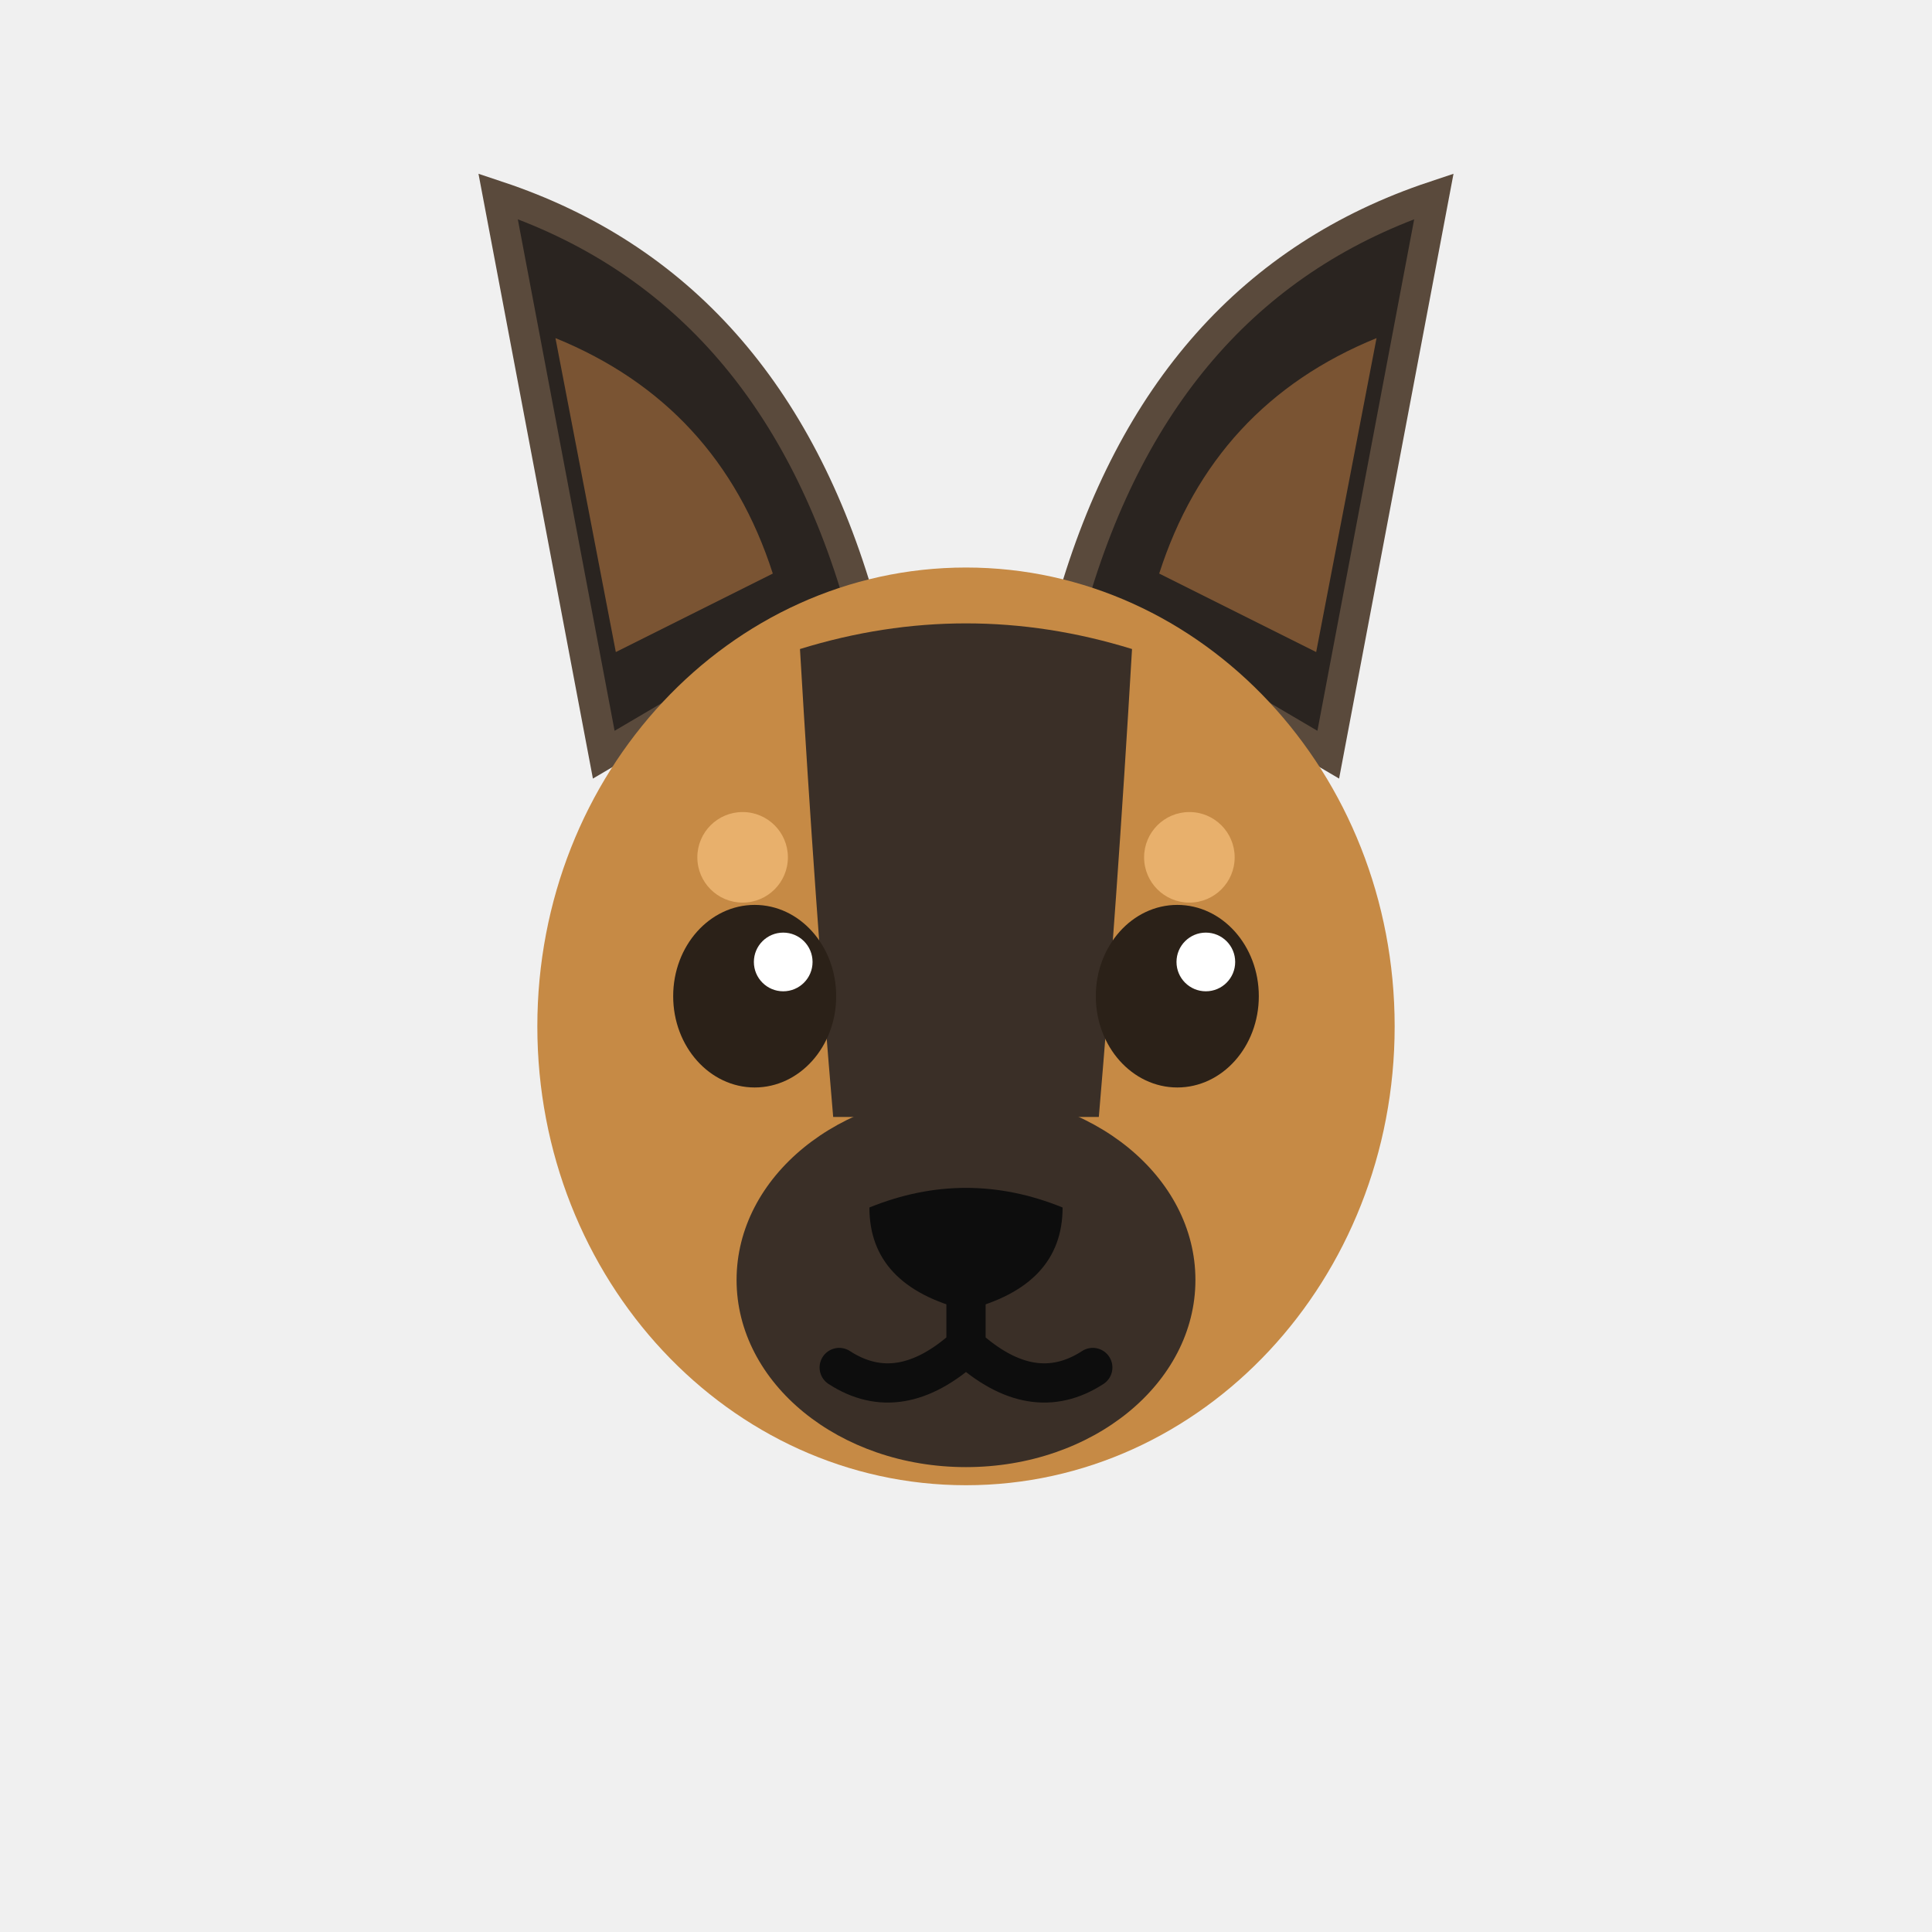
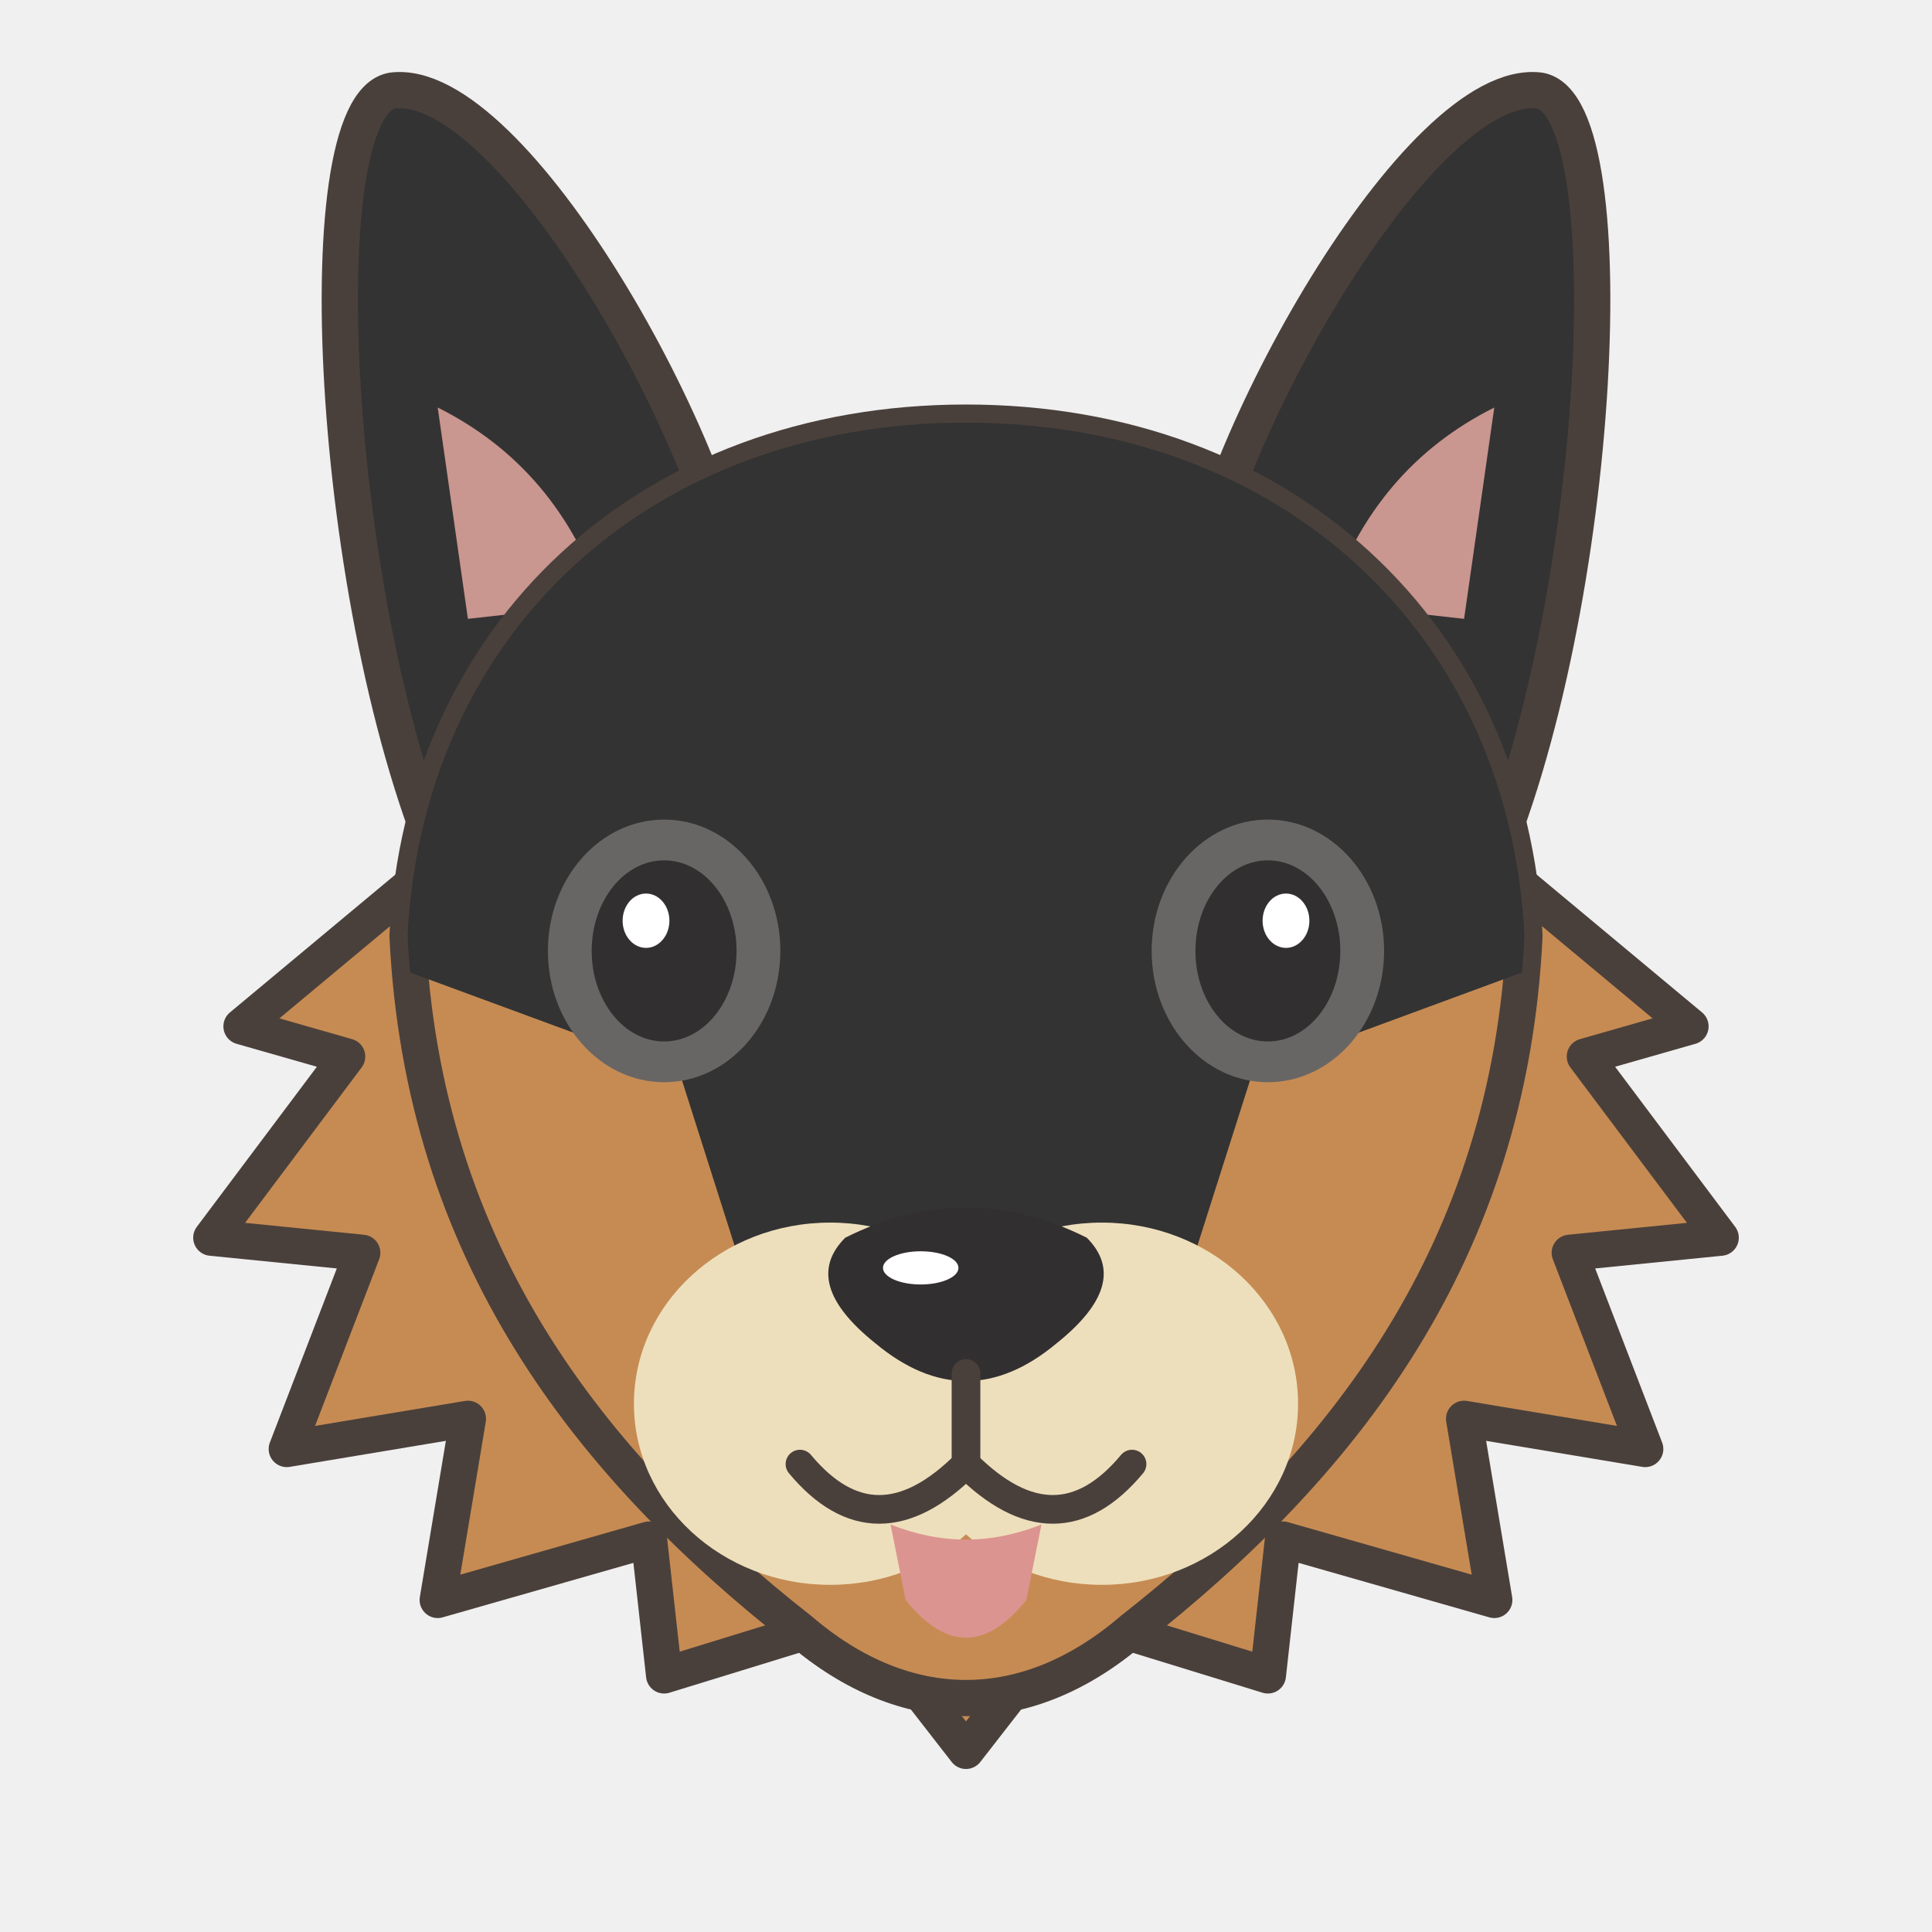
- <svg xmlns="http://www.w3.org/2000/svg" viewBox="0 0 64 64" role="img" aria-label="German Shepherd">
-   <path d="M20 25L16.5 6.5Q25.5 9.5 28.5 20Z" fill="#2A2420" stroke="#5A4A3C" stroke-width="1" />
-   <g transform="translate(64 0) scale(-1 1)">
-     <path d="M20 25L16.5 6.5Q25.5 9.5 28.5 20Z" fill="#2A2420" stroke="#5A4A3C" stroke-width="1" />
+ <svg xmlns="http://www.w3.org/2000/svg" width="128" height="128" viewBox="0 0 128 128" fill="none">
+   <path d="M30 59C22 42 20 7 26 6C34 5 48 30 49 41L30 59Z" fill="#333333" stroke-width="2.4" stroke-linecap="round" stroke-linejoin="round" stroke="#4A403B" />
+   <path d="M98 59C106 42 108 7 102 6C94 5 80 30 79 41L98 59Z" fill="#333333" stroke-width="2.4" stroke-linecap="round" stroke-linejoin="round" stroke="#4A403B" />
+   <path d="M31 41L29 27C34.333 29.667 38 34 40 40L31 41Z" fill="#CA9690" />
+   <path d="M97 41L99 27C93.667 29.667 90 34 88 40L97 41Z" fill="#CA9690" />
+   <path d="M28 58L16 68L23 70L14 82L24 83L19 96L31 94L29 106L43 102L44 111L57 107L64 116L71 107L84 111L85 102L99 106L97 94L109 96L104 83L114 82L105 70L112 68L100 58H28Z" fill="#C68B53" stroke-width="2.4" stroke-linecap="round" stroke-linejoin="round" stroke="#4A403B" />
+   <path d="M64 28C85 28 100 42 101 62C100 83 89 97 75 108C68 114 60 114 53 108C39 97 28 83 27 62C28 42 43 28 64 28Z" fill="#C68B53" stroke-width="2.4" stroke-linecap="round" stroke-linejoin="round" stroke="#4A403B" />
+   <mask id="mask0_11_1057" style="mask-type:luminance" maskUnits="userSpaceOnUse" x="27" y="28" width="74" height="85">
+     <path d="M64 28C85 28 100 42 101 62C100 83 89 97 75 108C68 114 60 114 53 108C39 97 28 83 27 62C28 42 43 28 64 28Z" fill="white" />
+   </mask>
+   <g mask="url(#mask0_11_1057)">
+     <path d="M20 27H108L102 64L83 71L76 93H52L45 71L26 64L20 27Z" fill="#333333" />
  </g>
-   <path d="M20.4 21.6L18.4 11.2Q23.8 13.4 25.6 19Z" fill="#7A5433" />
-   <g transform="translate(64 0) scale(-1 1)">
-     <path d="M20.4 21.6L18.4 11.2Q23.8 13.4 25.6 19Z" fill="#7A5433" />
-   </g>
-   <ellipse cx="32" cy="34" rx="14.2" ry="15.2" fill="#C68A45" />
-   <path d="M26.5 21.5Q32 19.8 37.5 21.5Q37 30 36.4 37H27.6Q27 30 26.5 21.5Z" fill="#3A2F27" />
-   <ellipse cx="32" cy="42.4" rx="7.6" ry="6.2" fill="#3A2F27" />
-   <circle cx="24.6" cy="28.4" r="1.5" fill="#E8B06C" />
-   <circle cx="39.4" cy="28.4" r="1.5" fill="#E8B06C" />
-   <ellipse cx="25" cy="33" rx="2.7" ry="3.024" fill="#2B2118" />
-   <circle cx="25.945" cy="31.866" r="0.972" fill="#fff" />
-   <ellipse cx="39" cy="33" rx="2.7" ry="3.024" fill="#2B2118" />
-   <circle cx="39.945" cy="31.866" r="0.972" fill="#fff" />
-   <path d="M32 43.2v1.4m0 0q-2.2 2 -4.2 .7m4.2 -.7q2.2 2 4.2 .7" stroke="#0D0D0D" stroke-width="1.3" stroke-linecap="round" fill="none" />
-   <path d="M28.8 40q3.2 -1.3 6.4 0q0 2.6 -3.2 3.4q-3.2 -.8 -3.2 -3.4z" fill="#0D0D0D" />
+   <path d="M44 71.7C48.253 71.7 51.7 67.805 51.7 63C51.7 58.195 48.253 54.3 44 54.3C39.748 54.3 36.3 58.195 36.3 63C36.3 67.805 39.748 71.7 44 71.7Z" fill="#686665" />
+   <path d="M84 71.7C79.747 71.7 76.3 67.805 76.3 63C76.3 58.195 79.747 54.3 84 54.3C88.252 54.3 91.7 58.195 91.7 63C91.7 67.805 88.252 71.7 84 71.7Z" fill="#686665" />
+   <path d="M44 69C46.651 69 48.8 66.314 48.8 63C48.8 59.686 46.651 57 44 57C41.349 57 39.2 59.686 39.2 63C39.2 66.314 41.349 69 44 69Z" fill="#322F30" />
+   <path d="M84 69C86.651 69 88.8 66.314 88.8 63C88.8 59.686 86.651 57 84 57C81.349 57 79.2 59.686 79.2 63C79.2 66.314 81.349 69 84 69Z" fill="#322F30" />
+   <path d="M42.8 62.8C43.656 62.8 44.35 61.994 44.35 61C44.35 60.006 43.656 59.2 42.8 59.2C41.944 59.2 41.25 60.006 41.25 61C41.25 61.994 41.944 62.8 42.8 62.8Z" fill="white" />
+   <path d="M85.2 62.8C84.344 62.8 83.65 61.994 83.65 61C83.65 60.006 84.344 59.2 85.2 59.2C86.056 59.2 86.75 60.006 86.75 61C86.75 61.994 86.056 62.8 85.2 62.8Z" fill="white" />
+   <path d="M55 105C62.18 105 68 99.627 68 93C68 86.373 62.18 81 55 81C47.82 81 42 86.373 42 93C42 99.627 47.82 105 55 105Z" fill="#EEDFBC" />
+   <path d="M73 105C80.18 105 86 99.627 86 93C86 86.373 80.18 81 73 81C65.82 81 60 86.373 60 93C60 99.627 65.82 105 73 105Z" fill="#EEDFBC" />
+   <path d="M56 82C61.333 79.333 66.667 79.333 72 82C74 84 73.333 86.333 70 89C66 92.333 62 92.333 58 89C54.667 86.333 54 84 56 82Z" fill="#322F30" />
+   <path d="M61 85.1C62.381 85.1 63.5 84.608 63.5 84C63.5 83.392 62.381 82.9 61 82.9C59.619 82.9 58.5 83.392 58.5 84C58.5 84.608 59.619 85.1 61 85.1Z" fill="white" />
+   <path d="M64 91V97M64 97C60 101 56.333 101 53 97M64 97C68 101 71.667 101 75 97" stroke-width="1.9" stroke-linecap="round" stroke-linejoin="round" stroke="#4A403B" />
+   <path d="M59 101C62.333 102.333 65.667 102.333 69 101L68 106C65.333 109.333 62.667 109.333 60 106L59 101Z" fill="#DC9490" />
</svg>
